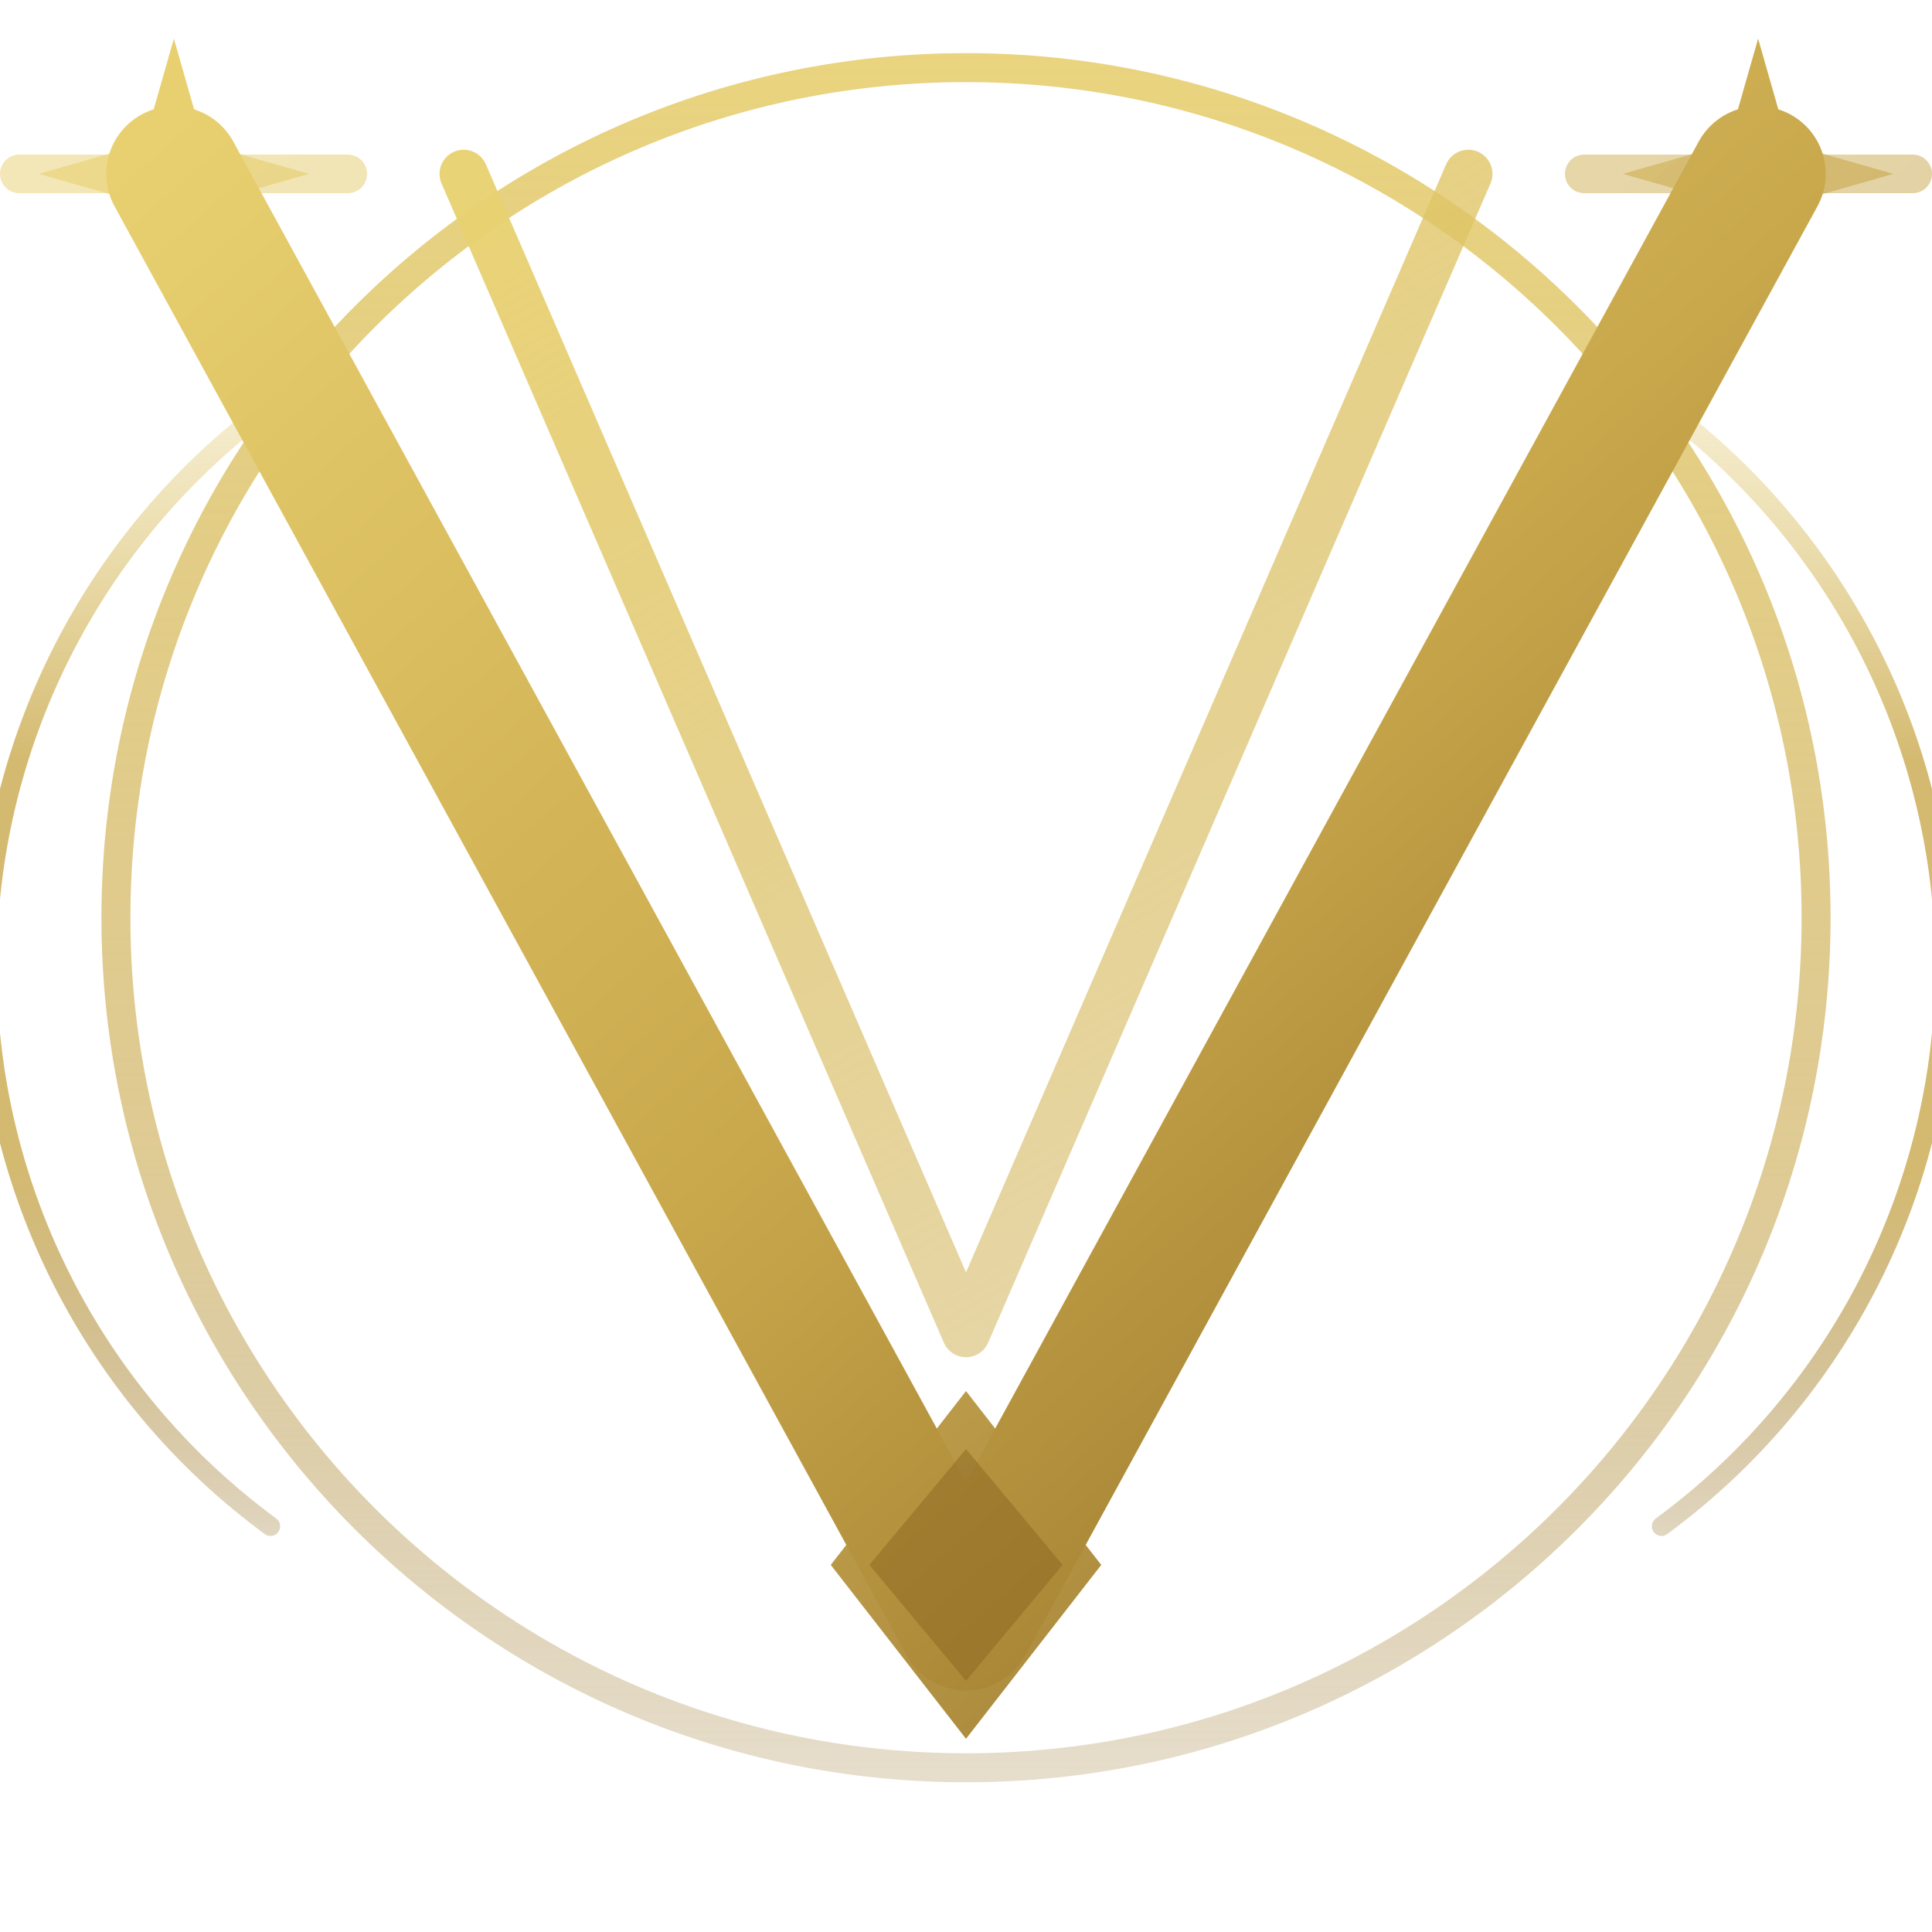
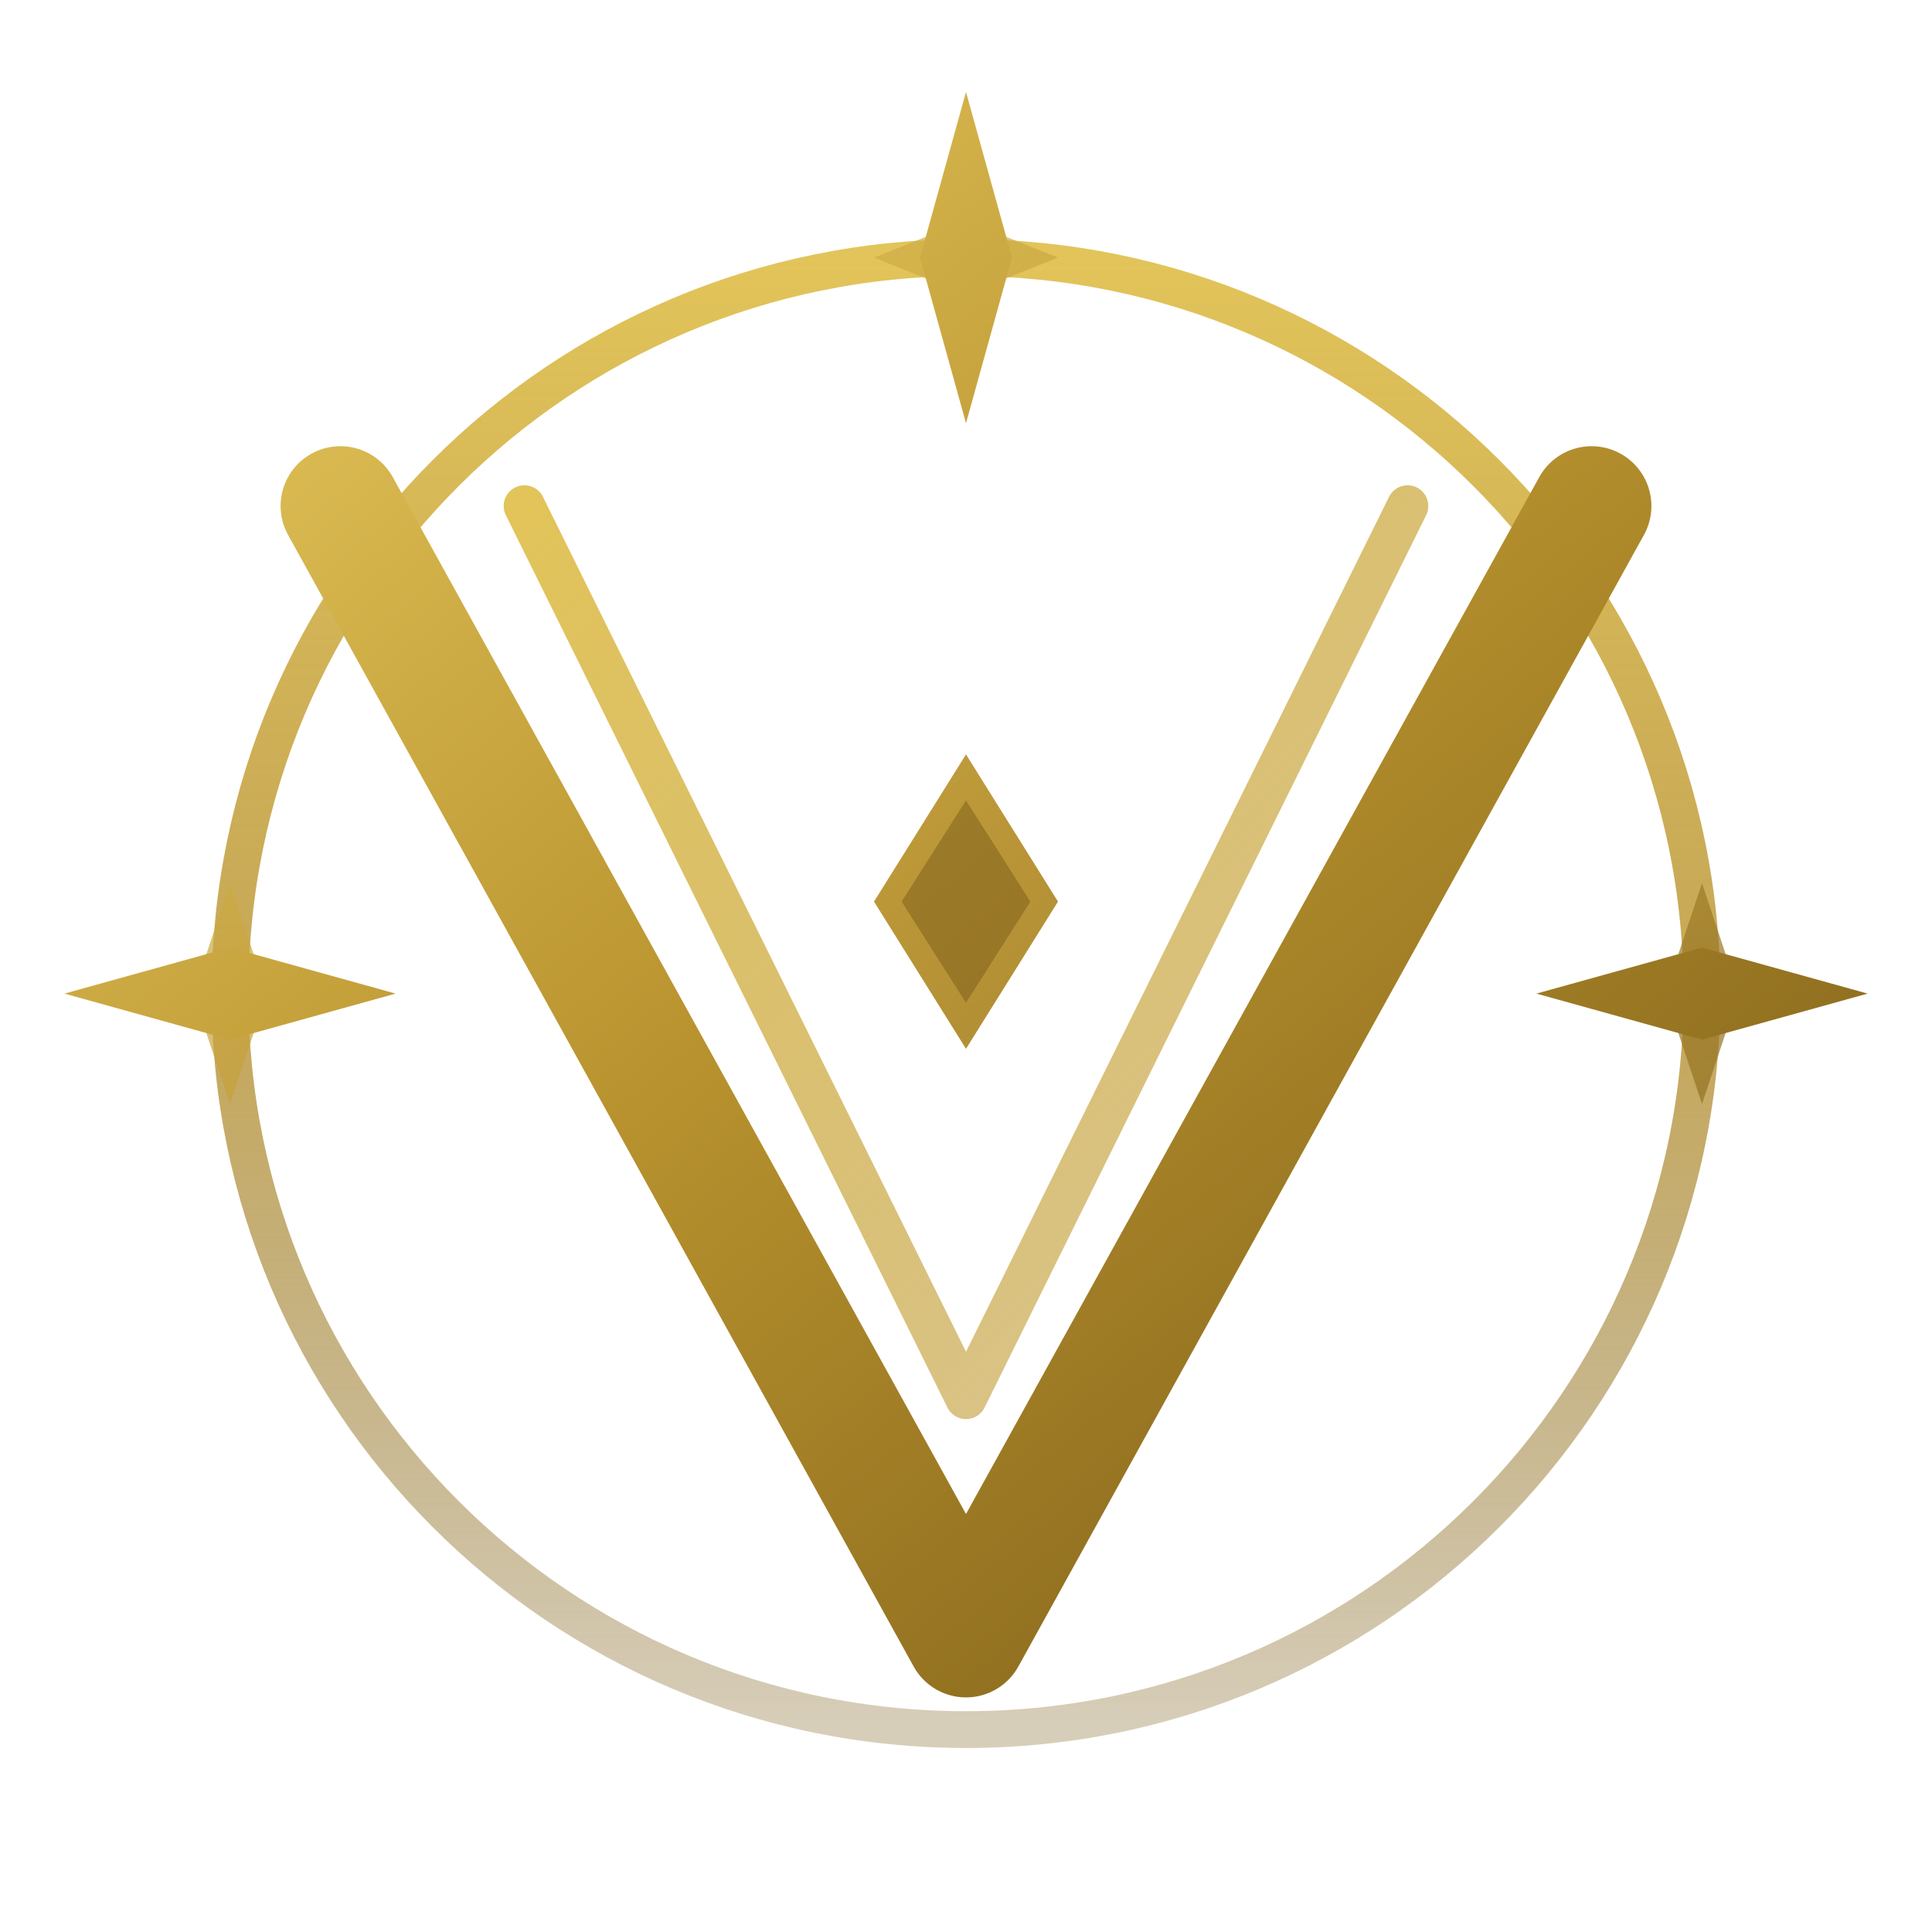
- <svg xmlns="http://www.w3.org/2000/svg" width="32" height="32" viewBox="0 0 200 200" fill="none">
+ <svg xmlns="http://www.w3.org/2000/svg" width="32" height="32" viewBox="0 0 200 210" fill="none">
  <defs>
-     <linearGradient id="a" x1="20" y1="10" x2="180" y2="190" gradientUnits="userSpaceOnUse">
-       <stop offset="0%" stop-color="#e8d070" />
-       <stop offset="50%" stop-color="#c9a84c" />
-       <stop offset="100%" stop-color="#8a6520" />
+     <linearGradient id="A" x1="30" y1="20" x2="170" y2="190" gradientUnits="userSpaceOnUse">
+       <stop offset="0%" stop-color="#e2c45a" />
+       <stop offset="45%" stop-color="#b8922e" />
+       <stop offset="100%" stop-color="#7a5c18" />
    </linearGradient>
-     <linearGradient id="b" x1="60" y1="20" x2="140" y2="160" gradientUnits="userSpaceOnUse">
-       <stop offset="0%" stop-color="#e8d070" stop-opacity="0.95" />
-       <stop offset="100%" stop-color="#c9a84c" stop-opacity="0.4" />
+     <linearGradient id="B" x1="52" y1="55" x2="148" y2="155" gradientUnits="userSpaceOnUse">
+       <stop offset="0%" stop-color="#e2c45a" stop-opacity="1" />
+       <stop offset="100%" stop-color="#b8922e" stop-opacity="0.5" />
    </linearGradient>
-     <linearGradient id="c" x1="100" y1="0" x2="100" y2="200" gradientUnits="userSpaceOnUse">
-       <stop offset="0%" stop-color="#e8d070" stop-opacity="0.9" />
-       <stop offset="60%" stop-color="#c9a84c" stop-opacity="0.6" />
-       <stop offset="100%" stop-color="#8a6520" stop-opacity="0.15" />
-     </linearGradient>
-     <linearGradient id="d" x1="0" y1="30" x2="0" y2="170" gradientUnits="userSpaceOnUse">
-       <stop offset="0%" stop-color="#e8d070" stop-opacity="0.15" />
-       <stop offset="35%" stop-color="#c9a84c" stop-opacity="0.8" />
-       <stop offset="65%" stop-color="#c9a84c" stop-opacity="0.8" />
-       <stop offset="100%" stop-color="#8a6520" stop-opacity="0.15" />
+     <linearGradient id="R" x1="100" y1="28" x2="100" y2="188" gradientUnits="userSpaceOnUse">
+       <stop offset="0%" stop-color="#e2c45a" stop-opacity="1" />
+       <stop offset="50%" stop-color="#b8922e" stop-opacity="0.8" />
+       <stop offset="100%" stop-color="#7a5c18" stop-opacity="0.3" />
    </linearGradient>
  </defs>
-   <circle cx="100" cy="95" r="88" stroke="url(#c)" stroke-width="3" fill="none" />
-   <path d="M 28 42 A 72 72 0 0 0 28 158" stroke="url(#d)" stroke-width="2" stroke-linecap="round" fill="none" />
-   <path d="M 172 42 A 72 72 0 0 1 172 158" stroke="url(#d)" stroke-width="2" stroke-linecap="round" fill="none" />
-   <path d="M 18 18 L 100 168 L 182 18" stroke="url(#a)" stroke-width="14" stroke-linecap="round" stroke-linejoin="round" />
-   <path d="M 48 18 L 100 138 L 152 18" stroke="url(#b)" stroke-width="5" stroke-linecap="round" stroke-linejoin="round" />
-   <path d="M 18 4  L 22 18 L 18 32 L 14 18 Z" fill="url(#a)" />
-   <path d="M 4  18 L 18 22 L 32 18 L 18 14 Z" fill="url(#a)" opacity="0.6" />
-   <path d="M 182 4  L 186 18 L 182 32 L 178 18 Z" fill="url(#a)" />
-   <path d="M 168 18 L 182 22 L 196 18 L 182 14 Z" fill="url(#a)" opacity="0.6" />
-   <path d="M 100 144 L 114 162 L 100 180 L 86 162 Z" fill="url(#a)" opacity="0.95" />
-   <path d="M 100 150 L 110 162 L 100 174 L 90 162 Z" fill="#8a6520" opacity="0.5" />
-   <line x1="2" y1="18" x2="36" y2="18" stroke="url(#a)" stroke-width="4" stroke-linecap="round" opacity="0.5" />
-   <line x1="164" y1="18" x2="198" y2="18" stroke="url(#a)" stroke-width="4" stroke-linecap="round" opacity="0.5" />
+   <circle cx="100" cy="108" r="80" stroke="url(#R)" stroke-width="4" fill="none" />
+   <path d="M 100 10 L 105 28 L 100 46 L 95 28 Z" fill="url(#A)" />
+   <path d="M 90 28 L 100 32 L 110 28 L 100 24 Z" fill="url(#A)" opacity="0.7" />
+   <path d="M 2 108 L 20 113 L 38 108 L 20 103 Z" fill="url(#A)" />
+   <path d="M 20 96 L 24 108 L 20 120 L 16 108 Z" fill="url(#A)" opacity="0.7" />
+   <path d="M 162 108 L 180 113 L 198 108 L 180 103 Z" fill="url(#A)" />
+   <path d="M 180 96 L 184 108 L 180 120 L 176 108 Z" fill="url(#A)" opacity="0.7" />
+   <path d="M 32 55 L 100 178 L 168 55" stroke="url(#A)" stroke-width="13" stroke-linecap="round" stroke-linejoin="round" />
+   <path d="M 52 55 L 100 152 L 148 55" stroke="url(#B)" stroke-width="4.5" stroke-linecap="round" stroke-linejoin="round" />
+   <path d="M 100 82 L 110 98 L 100 114 L 90 98 Z" fill="url(#A)" opacity="0.95" />
+   <path d="M 100 87 L 107 98 L 100 109 L 93 98 Z" fill="#7a5c18" opacity="0.5" />
</svg>
